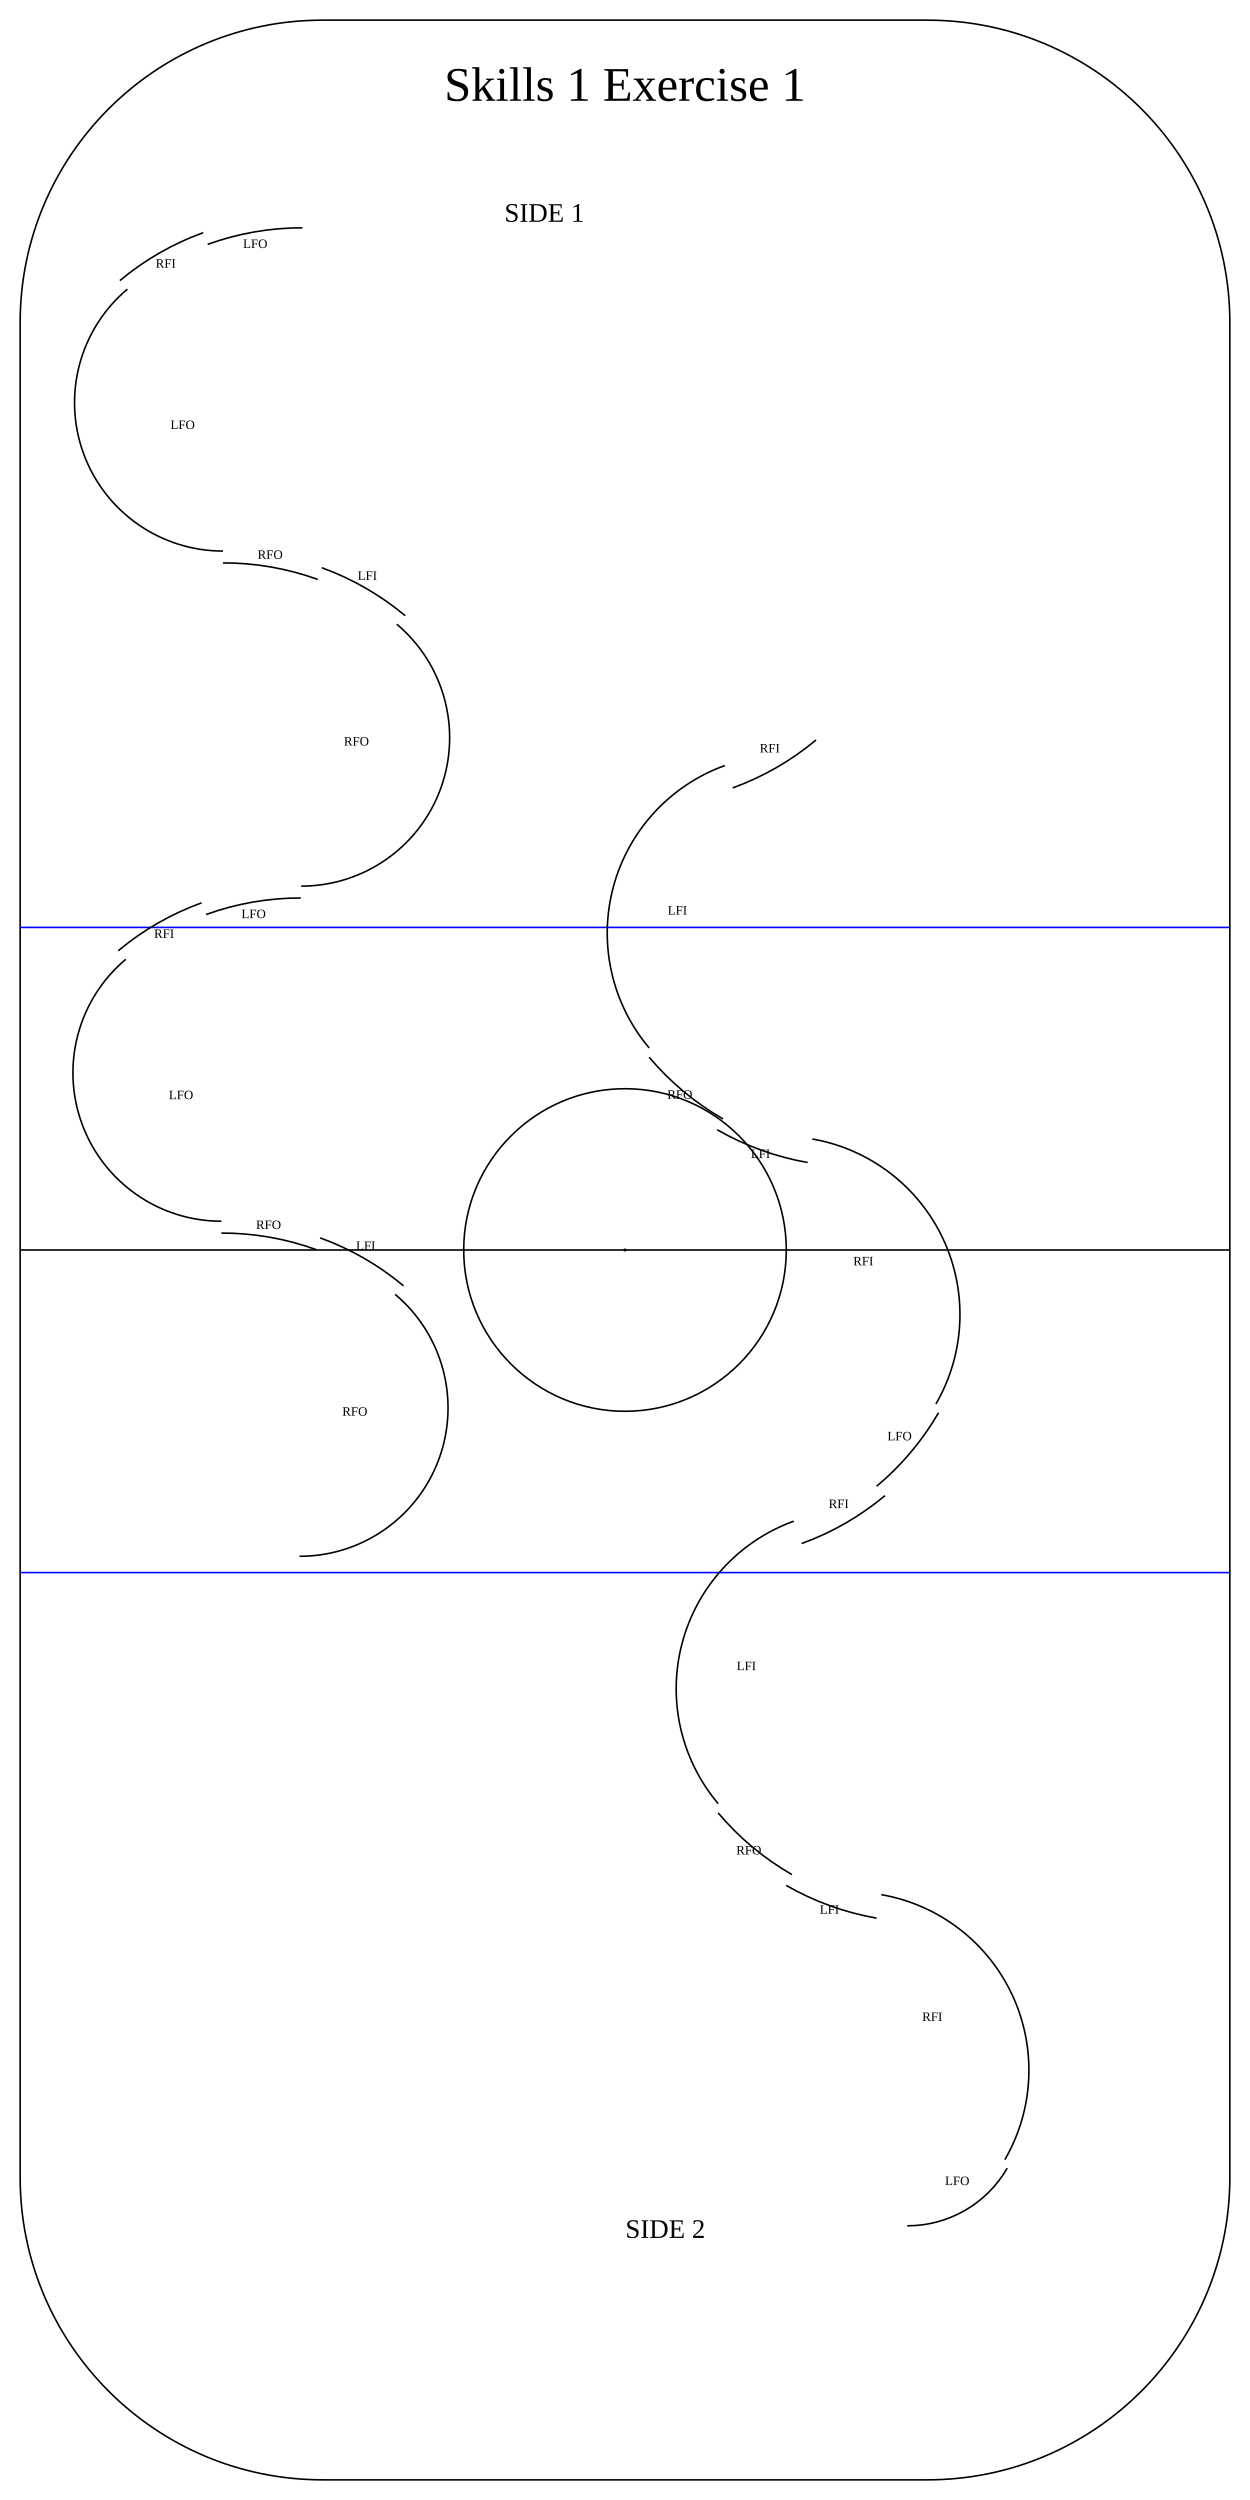
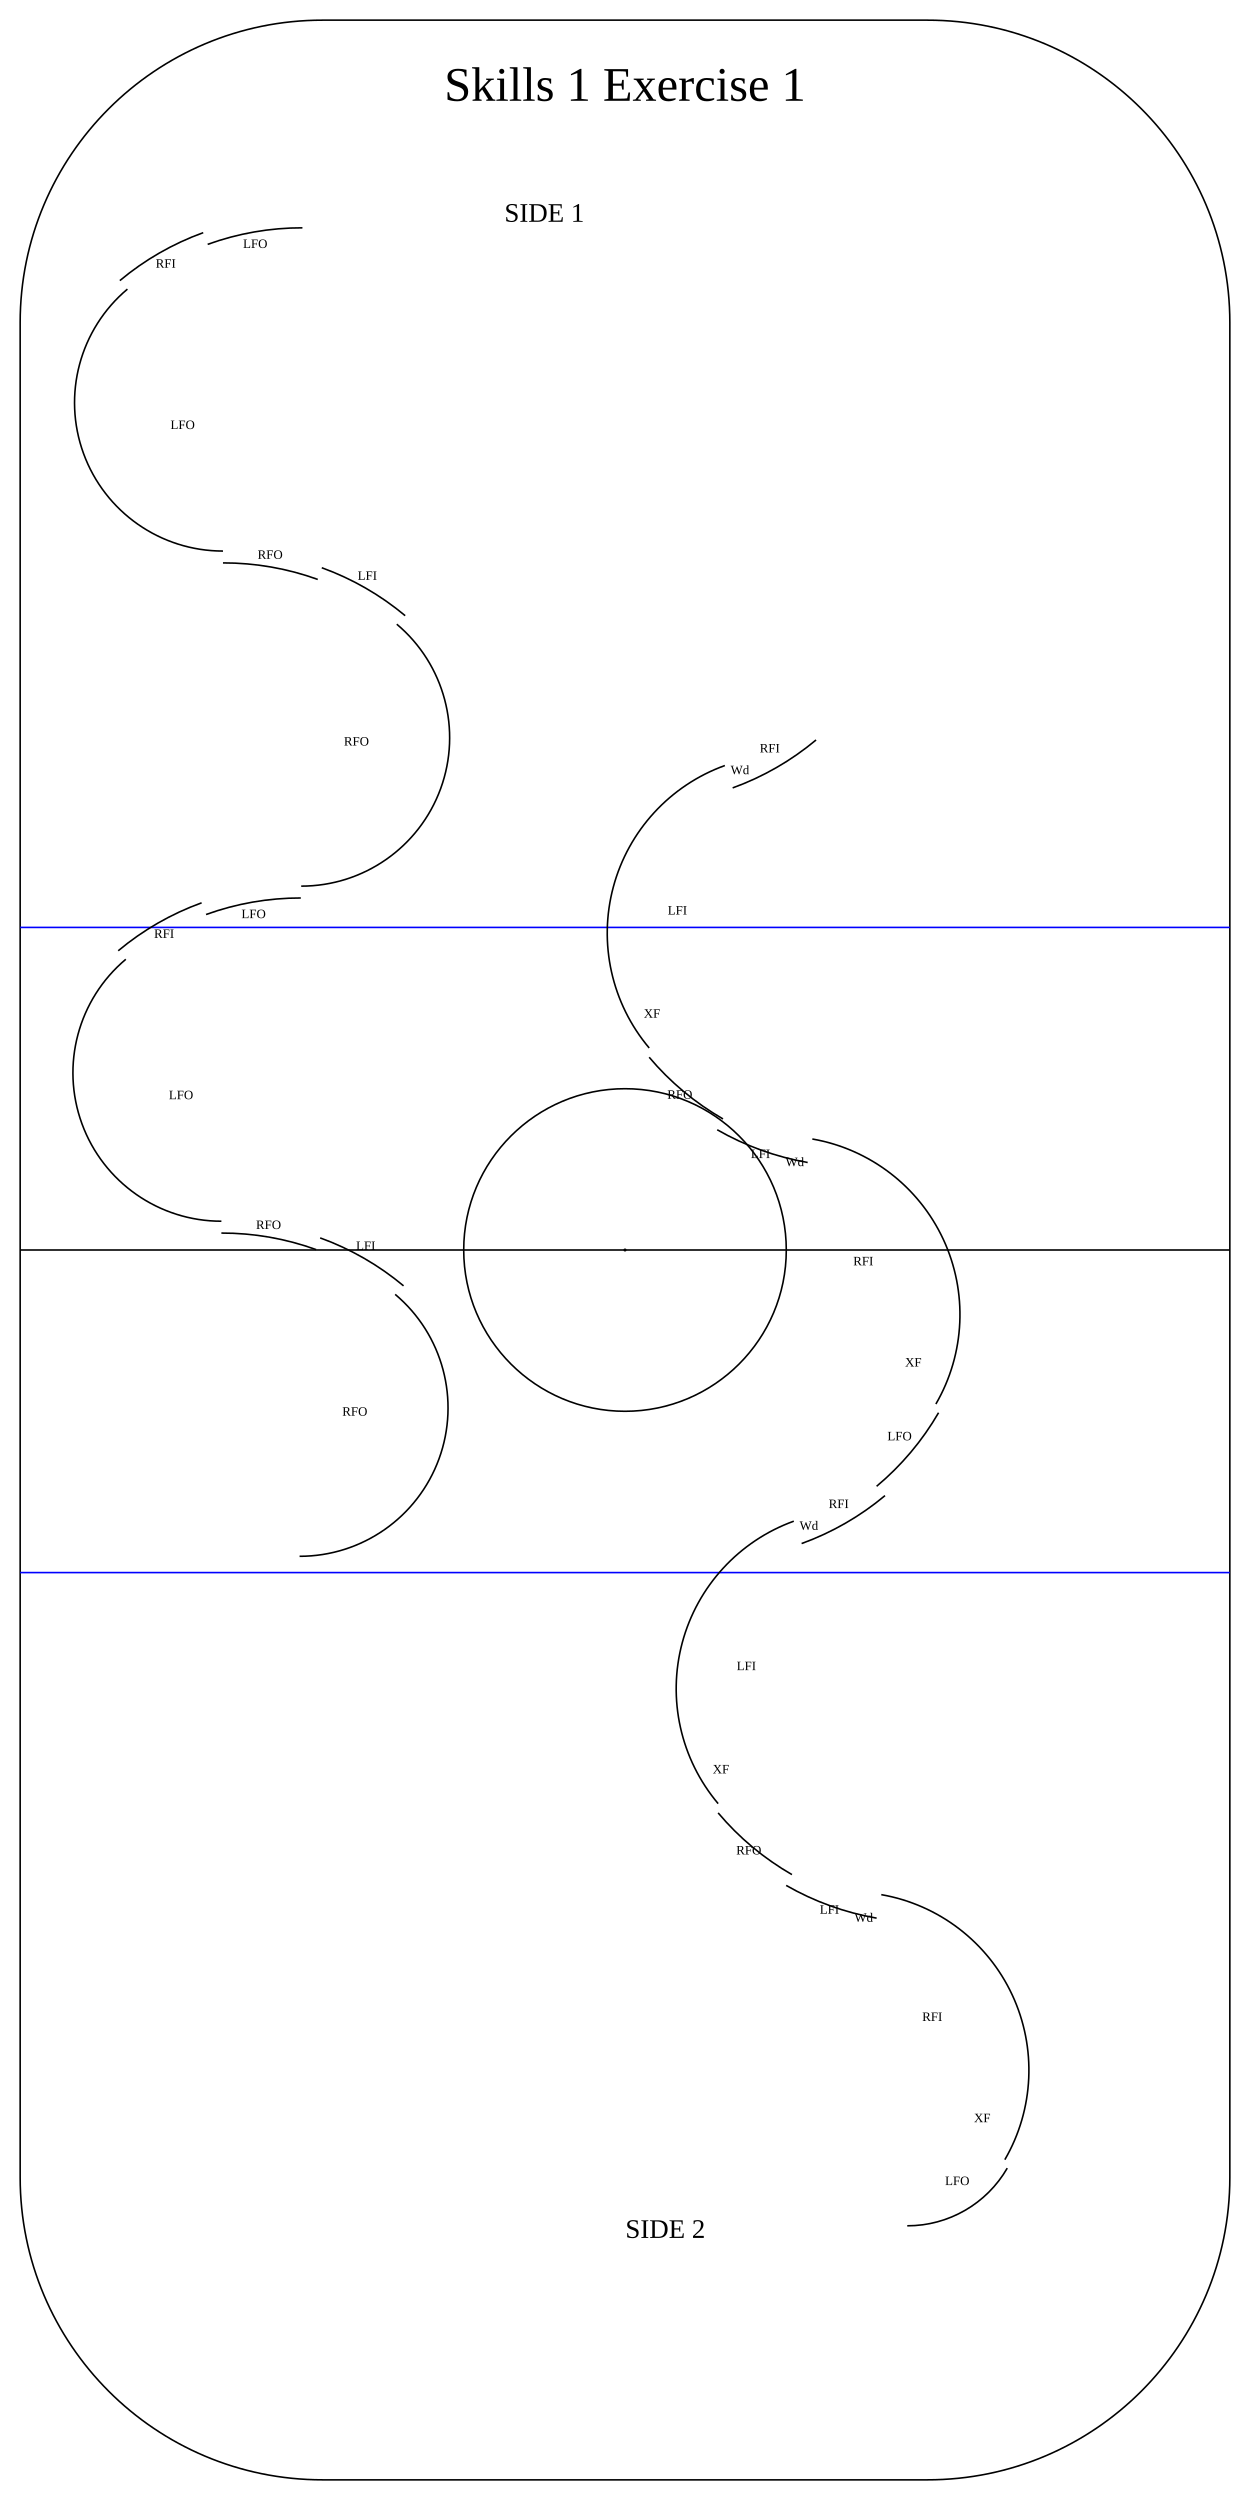
<svg xmlns="http://www.w3.org/2000/svg" xmlns:xlink="http://www.w3.org/1999/xlink" height="6200" viewBox="-50 -50 3100 6200" width="3100">
  <defs>
    <style>
text { text-anchor: middle } path,rect,circle { fill:none; stroke: black; }
</style>
    <g id="Rink">
      <clipPath id="clip-rink">
        <rect height="6100" rx="750" ry="750" width="3000" x="0" y="0" />
      </clipPath>
      <rect height="6100" rx="750" ry="750" style="text { text-anchor: middle } path,rect,circle { fill:none; stroke: black; } clip-path:url(#clip-rink)" width="3000" x="0" y="0" />
      <path d="M 0,3050 l 3000,0" />
      <circle cx="1500" cy="3050" r="400" />
      <circle cx="1500" cy="3050" r="2" style="fill: black;" />
      <path d="M 0,2250 l 3000,0" style="stroke: blue;" />
      <path d="M 0,3850 l 3000,0" style="stroke: blue;" />
    </g>
    <g id="Info" />
    <g id="LFO--">
      <path d="M 0,0 a 687,687 0 0 0 41,235" />
    </g>
    <g id="RFI--">
      <path d="M 0,0 a 687,687 0 0 0 41,235" />
    </g>
    <g id="LFO[angle=140,len=900]">
      <path d="M 0,0 a 368,368 0 0 0 650,236" />
    </g>
    <g id="RFO--">
      <path d="M 0,0 a 687,687 0 0 1 -41,235" />
    </g>
    <g id="LFI--">
      <path d="M 0,0 a 687,687 0 0 1 -41,235" />
    </g>
    <g id="RFO[angle=140,len=900]">
      <path d="M 0,0 a 368,368 0 0 1 -650,236" />
    </g>
    <g id="LFO&gt;-">
      <path d="M 0,0 a 286,286 0 0 0 143,248" />
    </g>
    <g id="xf-RFI&gt;&gt;++">
      <path d="M 0,0 a 442,442 0 0 0 594,416" />
    </g>
    <g id="wd-LFI--">
      <path d="M 0,0 a 687,687 0 0 1 -41,235" />
    </g>
    <g id="xf-LFI&gt;&gt;++">
      <path d="M 0,0 a 442,442 0 0 1 -594,416" />
    </g>
    <g id="wd-RFI--">
      <path d="M 0,0 a 687,687 0 0 0 41,235" />
    </g>
  </defs>
  <use id="r_0_c_0_4" style="stroke-width:4;" transform="translate(0 0) rotate(0)" xlink:href="#Rink" />
  <text style="font-size: 90pt;" x="1500" y="200">
Skills 1 Exercise 1
</text>
  <text style="font-size:50pt;" x="1300" y="500">
SIDE 1
</text>
  <use id="r_6_c_0_5" style="stroke-width:4;" transform="translate(700 515) rotate(90)" xlink:href="#LFO--" />
  <text style="font-size:24pt;" x="583" y="565">
LFO
</text>
  <use id="r_7_c_0_5" style="stroke-width:4;" transform="translate(454 527) rotate(70)" xlink:href="#RFI--" />
  <text style="font-size:24pt;" x="361" y="614">
RFI
</text>
  <use id="r_8_c_0_22" style="stroke-width:4;" transform="translate(266 667) rotate(50)" xlink:href="#LFO[angle=140,len=900]" />
  <text style="font-size:24pt;" x="403" y="1014">
LFO
</text>
  <use id="r_9_c_0_5" style="stroke-width:4;" transform="translate(503 1346) rotate(270)" xlink:href="#RFO--" />
  <text style="font-size:24pt;" x="620" y="1336">
RFO
</text>
  <use id="r_10_c_0_5" style="stroke-width:4;" transform="translate(748 1358) rotate(290)" xlink:href="#LFI--" />
  <text style="font-size:24pt;" x="861" y="1388">
LFI
</text>
  <use id="r_11_c_0_22" style="stroke-width:4;" transform="translate(934 1498) rotate(310)" xlink:href="#RFO[angle=140,len=900]" />
  <text style="font-size:24pt;" x="834" y="1799">
RFO
</text>
  <use id="r_12_c_0_5" style="stroke-width:4;" transform="translate(696 2177) rotate(90)" xlink:href="#LFO--" />
  <text style="font-size:24pt;" x="579" y="2227">
LFO
</text>
  <use id="r_13_c_0_5" style="stroke-width:4;" transform="translate(450 2189) rotate(70)" xlink:href="#RFI--" />
  <text style="font-size:24pt;" x="357" y="2276">
RFI
</text>
  <use id="r_14_c_0_22" style="stroke-width:4;" transform="translate(262 2329) rotate(50)" xlink:href="#LFO[angle=140,len=900]" />
  <text style="font-size:24pt;" x="399" y="2676">
LFO
</text>
  <use id="r_15_c_0_5" style="stroke-width:4;" transform="translate(499 3008) rotate(270)" xlink:href="#RFO--" />
  <text style="font-size:24pt;" x="616" y="2998">
RFO
</text>
  <use id="r_16_c_0_5" style="stroke-width:4;" transform="translate(744 3020) rotate(290)" xlink:href="#LFI--" />
  <text style="font-size:24pt;" x="857" y="3050">
LFI
</text>
  <use id="r_17_c_0_22" style="stroke-width:4;" transform="translate(930 3160) rotate(310)" xlink:href="#RFO[angle=140,len=900]" />
  <text style="font-size:24pt;" x="830" y="3461">
RFO
</text>
  <text style="font-size:50pt;" x="1600" y="5500">
SIDE 2
</text>
  <use id="r_21_c_0_5" style="stroke-width:4;" transform="translate(2200 5470) rotate(270)" xlink:href="#LFO&gt;-" />
  <text style="font-size:24pt;" x="2324" y="5369">
LFO
</text>
  <use id="r_22_c_0_10" style="stroke-width:4;" transform="translate(2442 5306) rotate(210)" xlink:href="#xf-RFI&gt;&gt;++" />
  <text style="font-size:24pt;" x="2262" y="4962">
RFI
</text>
+   <text style="font-size:24pt;" x="2386" y="5213">
+ XF
+ </text>
  <use id="r_23_c_0_8" style="stroke-width:4;" transform="translate(2124 4707) rotate(100)" xlink:href="#wd-LFI--" />
  <text style="font-size:24pt;" x="2007" y="4696">
LFI
+ </text>
+   <text style="font-size:24pt;" x="2092" y="4716">
+ Wd
</text>
  <use id="r_24_c_0_5" style="stroke-width:4;" transform="translate(1914 4599) rotate(120)" xlink:href="#RFO--" />
  <text style="font-size:24pt;" x="1807" y="4549">
RFO
</text>
  <use id="r_25_c_0_10" style="stroke-width:4;" transform="translate(1731 4423) rotate(140)" xlink:href="#xf-LFI&gt;&gt;++" />
  <text style="font-size:24pt;" x="1801" y="4092">
LFI
</text>
+   <text style="font-size:24pt;" x="1738" y="4348">
+ XF
+ </text>
  <use id="r_26_c_0_8" style="stroke-width:4;" transform="translate(1938 3778) rotate(250)" xlink:href="#wd-RFI--" />
  <text style="font-size:24pt;" x="2030" y="3690">
RFI
+ </text>
+   <text style="font-size:24pt;" x="1956" y="3744">
+ Wd
</text>
  <use id="r_27_c_0_5" style="stroke-width:4;" transform="translate(2124 3636) rotate(230)" xlink:href="#LFO--" />
  <text style="font-size:24pt;" x="2181" y="3522">
LFO
</text>
  <use id="r_28_c_0_10" style="stroke-width:4;" transform="translate(2271 3432) rotate(210)" xlink:href="#xf-RFI&gt;&gt;++" />
  <text style="font-size:24pt;" x="2091" y="3088">
RFI
</text>
+   <text style="font-size:24pt;" x="2215" y="3339">
+ XF
+ </text>
  <use id="r_29_c_0_8" style="stroke-width:4;" transform="translate(1953 2833) rotate(100)" xlink:href="#wd-LFI--" />
  <text style="font-size:24pt;" x="1836" y="2822">
LFI
+ </text>
+   <text style="font-size:24pt;" x="1921" y="2842">
+ Wd
</text>
  <use id="r_30_c_0_5" style="stroke-width:4;" transform="translate(1743 2725) rotate(120)" xlink:href="#RFO--" />
  <text style="font-size:24pt;" x="1636" y="2675">
RFO
</text>
  <use id="r_31_c_0_10" style="stroke-width:4;" transform="translate(1560 2549) rotate(140)" xlink:href="#xf-LFI&gt;&gt;++" />
  <text style="font-size:24pt;" x="1630" y="2218">
LFI
</text>
+   <text style="font-size:24pt;" x="1567" y="2474">
+ XF
+ </text>
  <use id="r_32_c_0_8" style="stroke-width:4;" transform="translate(1767 1904) rotate(250)" xlink:href="#wd-RFI--" />
  <text style="font-size:24pt;" x="1859" y="1816">
RFI
</text>
+   <text style="font-size:24pt;" x="1785" y="1870">
+ Wd
+ </text>
</svg>
